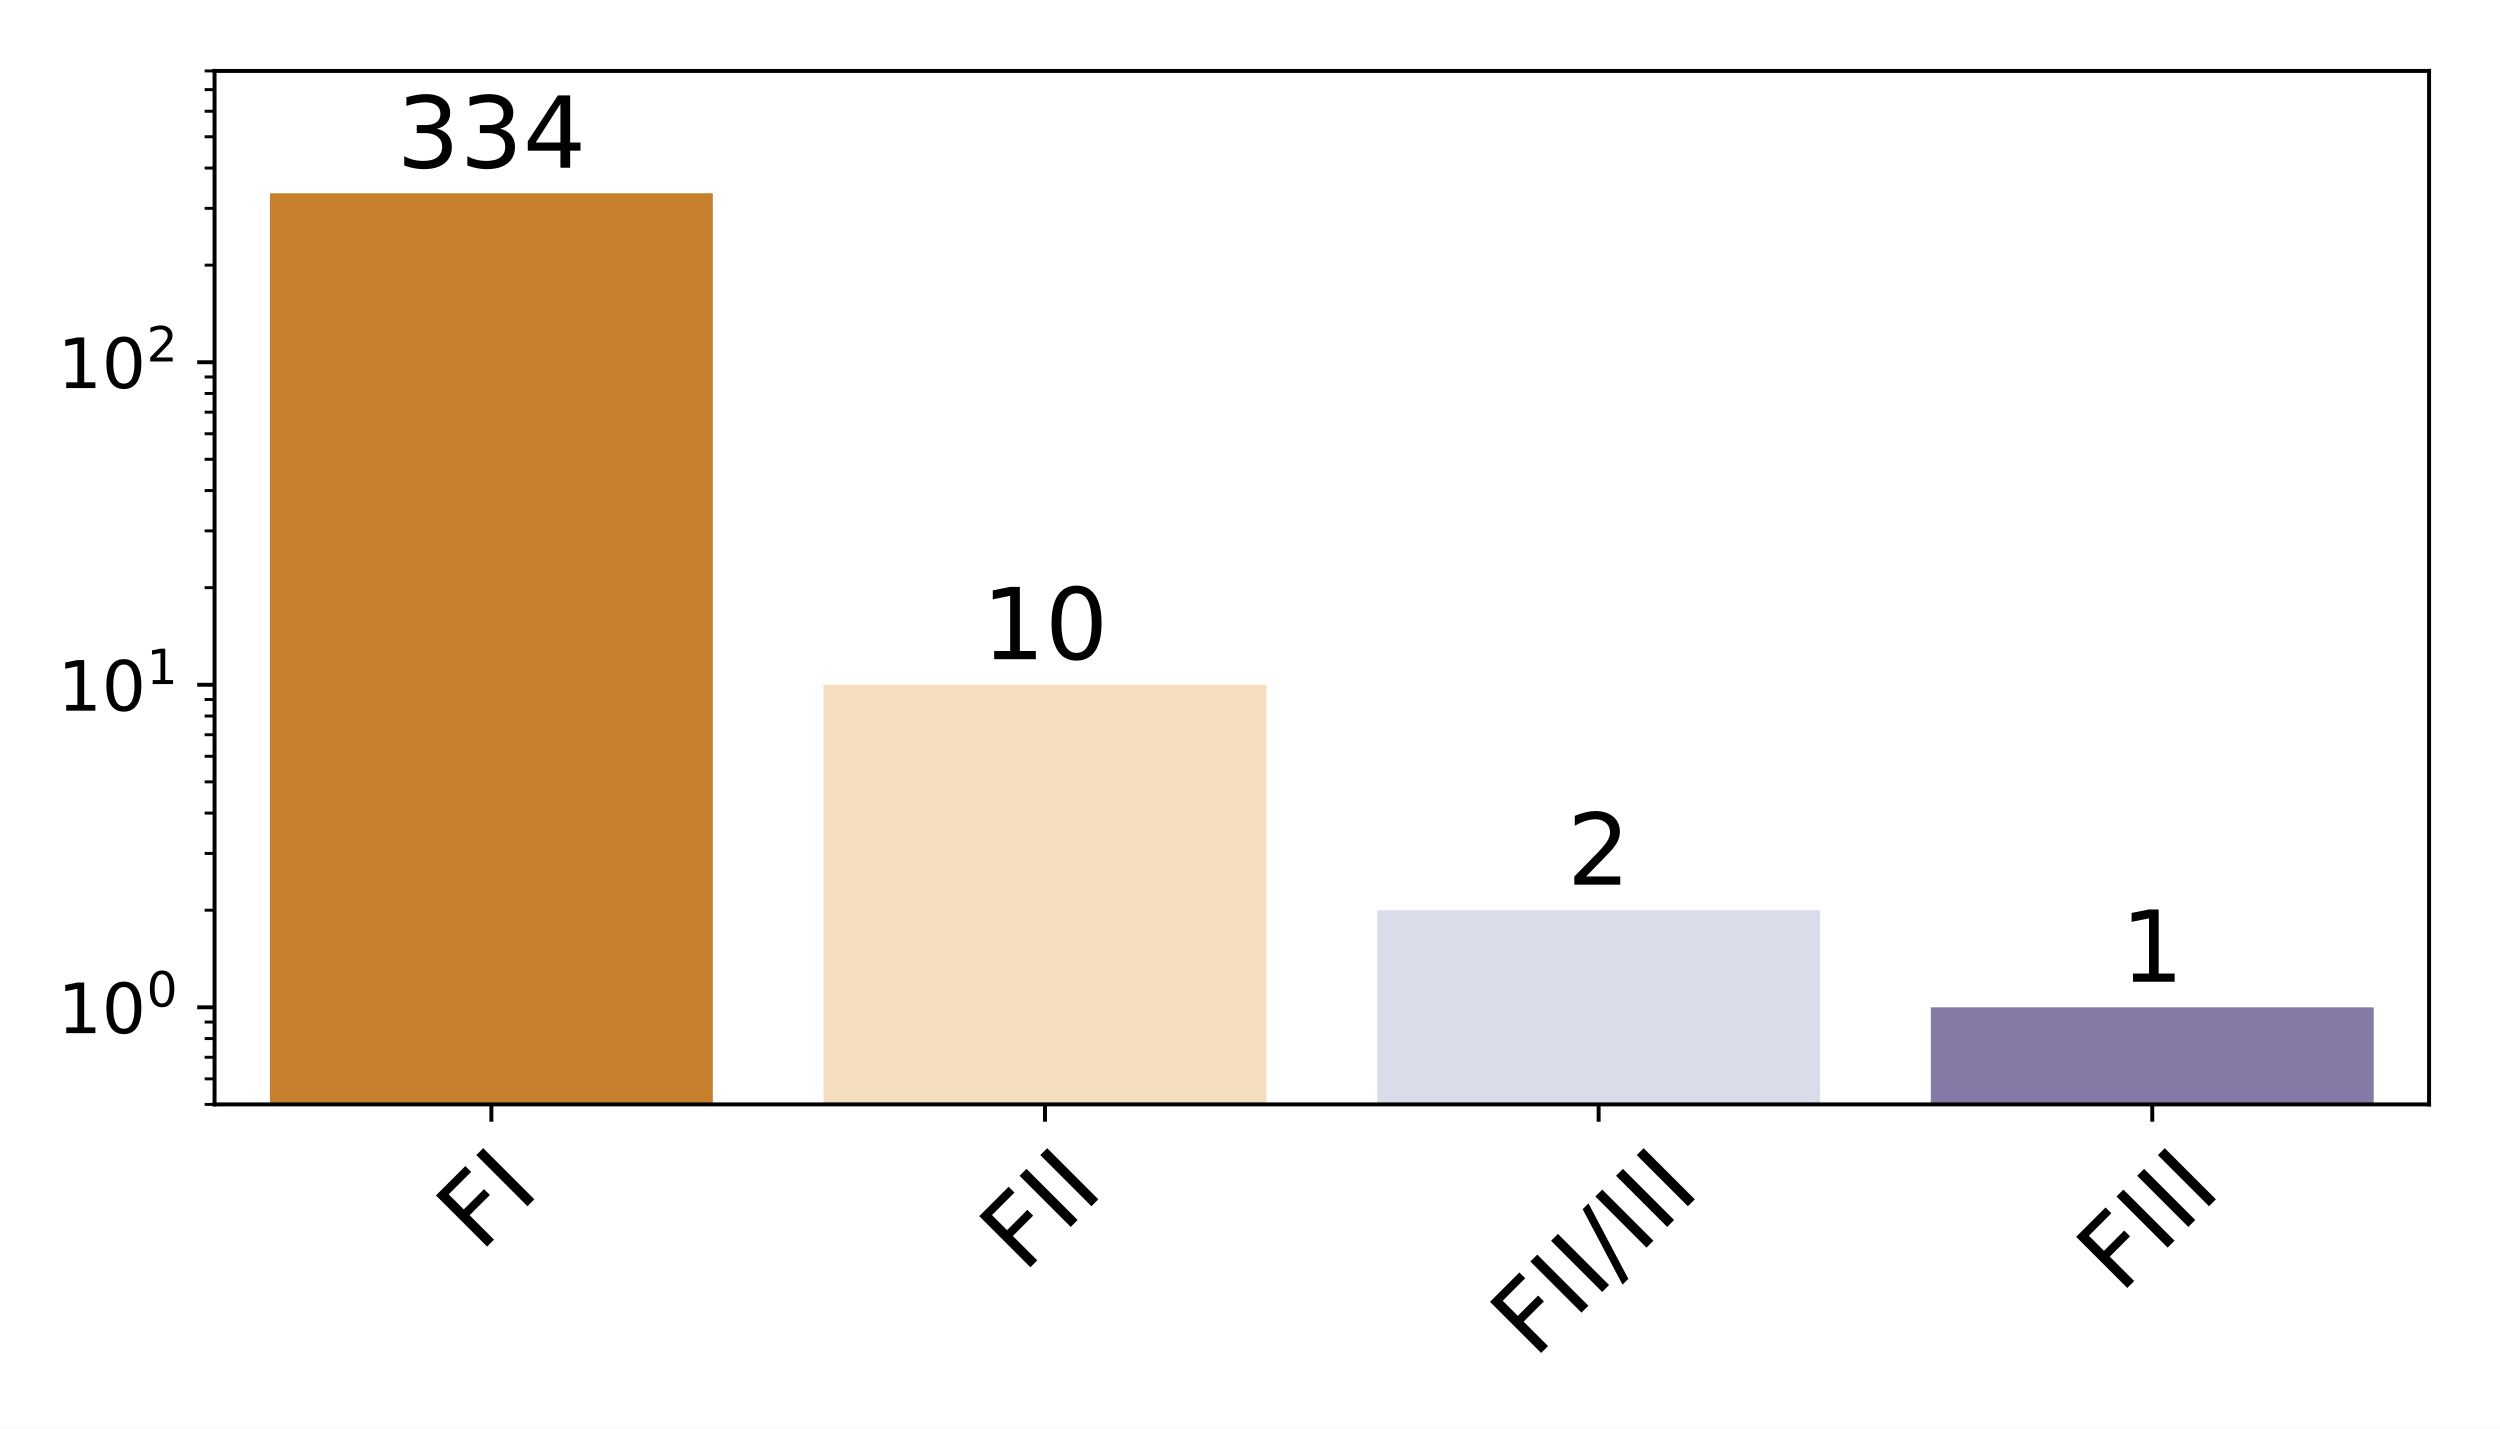
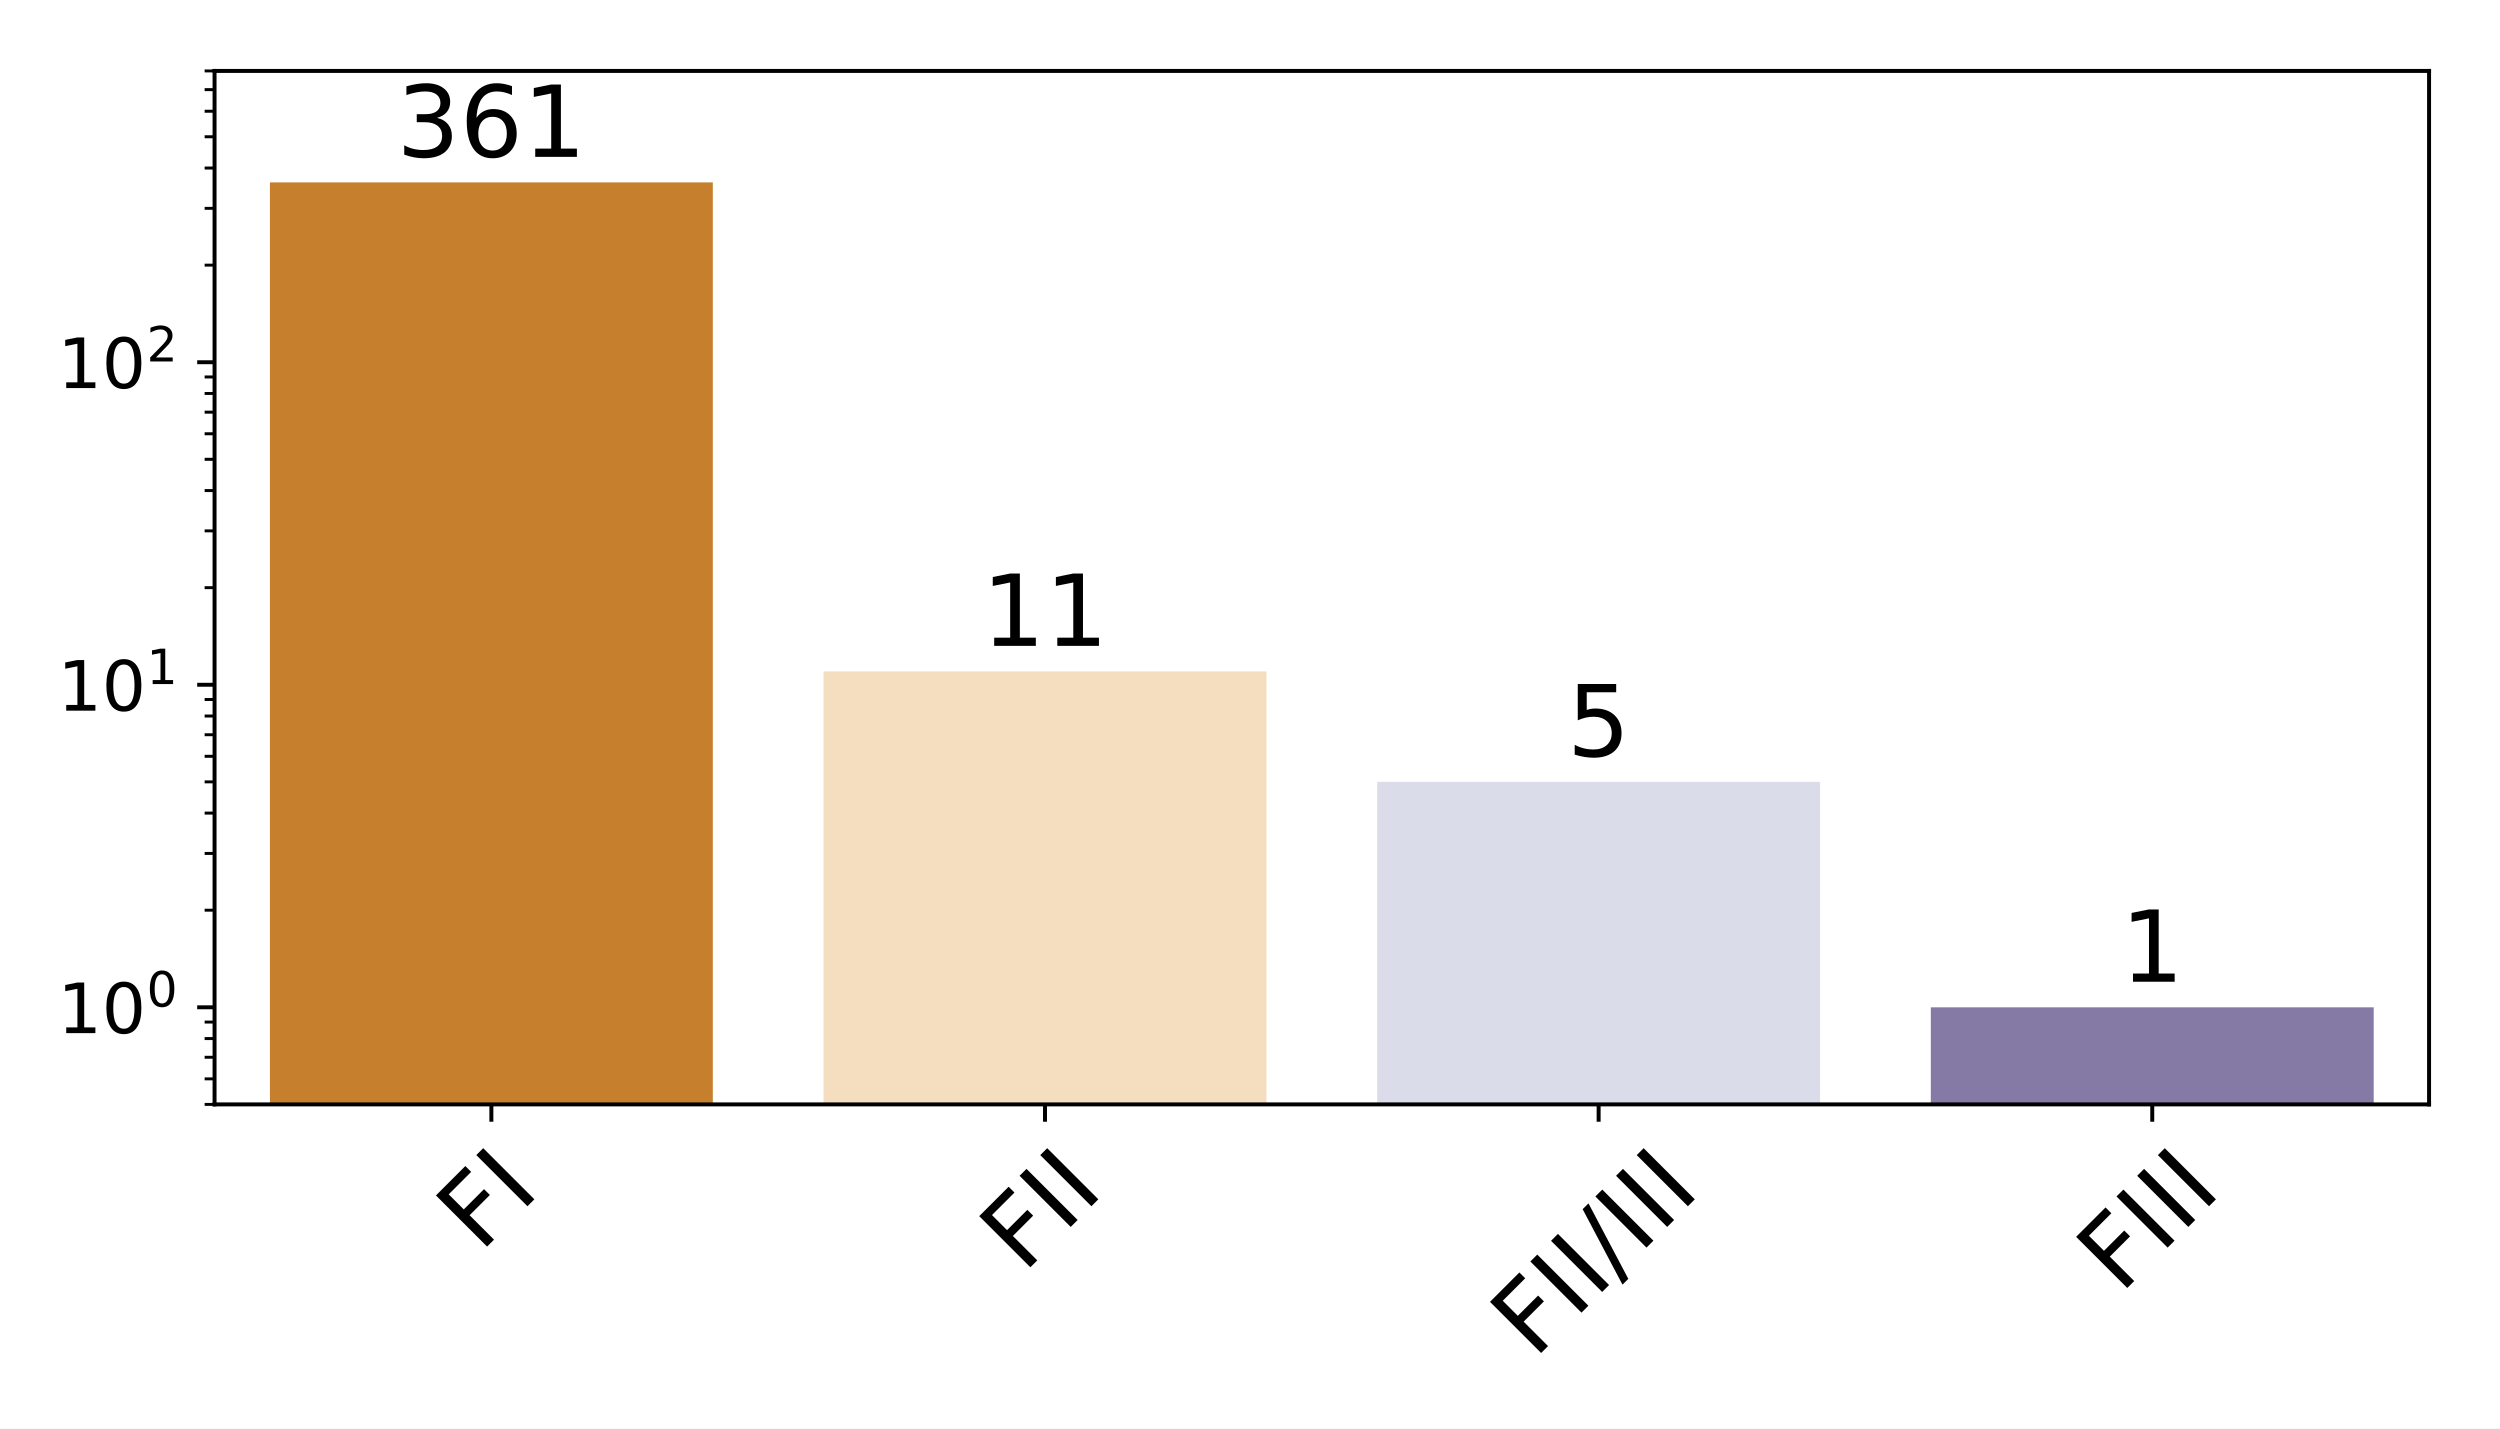
<svg xmlns="http://www.w3.org/2000/svg" xmlns:xlink="http://www.w3.org/1999/xlink" height="288pt" version="1.1" viewBox="0 0 504 288" width="504pt">
  <defs>
    <style type="text/css">
*{stroke-linecap:butt;stroke-linejoin:round;}
  </style>
  </defs>
  <g id="figure_1">
    <g id="patch_1">
      <path d="M 0 288  L 504 288  L 504 0  L 0 0  z " style="fill:#ffffff;" />
    </g>
    <g id="axes_1">
      <g id="patch_2">
        <path d="M 43.254 222.647  L 489.7 222.647  L 489.7 14.3  L 43.254 14.3  z " style="fill:#ffffff;" />
      </g>
      <g id="patch_3">
-         <path clip-path="url(#p2a6063ae5f)" d="M 54.416 65227.813  L 143.705 65227.813  L 143.705 38.967  L 54.416 38.967  z " style="fill:#c6802d;" />
+         <path clip-path="url(#pc5a020a2e4)" d="M 54.416 65227.813  L 143.705 65227.813  L 143.705 36.771  L 54.416 36.771  z " style="fill:#c6802d;" />
      </g>
      <g id="patch_4">
-         <path clip-path="url(#p2a6063ae5f)" d="M 166.027 65227.813  L 255.316 65227.813  L 255.316 138.048  L 166.027 138.048  z " style="fill:#f5debf;" />
+         <path clip-path="url(#pc5a020a2e4)" d="M 166.027 65227.813  L 255.316 65227.813  L 255.316 135.356  L 166.027 135.356  z " style="fill:#f5debf;" />
      </g>
      <g id="patch_5">
-         <path clip-path="url(#p2a6063ae5f)" d="M 277.638 65227.813  L 366.927 65227.813  L 366.927 183.498  L 277.638 183.498  z " style="fill:#dadce9;" />
+         <path clip-path="url(#pc5a020a2e4)" d="M 277.638 65227.813  L 366.927 65227.813  L 366.927 157.622  L 277.638 157.622  z " style="fill:#dadce9;" />
      </g>
      <g id="patch_6">
-         <path clip-path="url(#p2a6063ae5f)" d="M 389.25 65227.813  L 478.539 65227.813  L 478.539 203.073  L 389.25 203.073  z " style="fill:#847aa5;" />
+         <path clip-path="url(#pc5a020a2e4)" d="M 389.25 65227.813  L 478.539 65227.813  L 478.539 203.073  L 389.25 203.073  z " style="fill:#847aa5;" />
      </g>
      <g id="matplotlib.axis_1">
        <g id="xtick_1">
          <g id="line2d_1">
            <defs>
-               <path d="M 0 0  L 0 3.5  " id="m73da3da9d6" style="stroke:#000000;stroke-width:0.8;" />
-             </defs>
-             <g>
-               <use style="stroke:#000000;stroke-width:0.8;" x="99.06" xlink:href="#m73da3da9d6" y="222.647" />
+               <path d="M 0 0  L 0 3.5  " id="m597fa214c2" style="stroke:#000000;stroke-width:0.8;" />
+             </defs>
+             <g>
+               <use style="stroke:#000000;stroke-width:0.8;" x="99.06" xlink:href="#m597fa214c2" y="222.647" />
            </g>
          </g>
          <g id="text_1">
            <defs>
-               <path d="M 9.812 72.906  L 51.703 72.906  L 51.703 64.594  L 19.672 64.594  L 19.672 43.109  L 48.578 43.109  L 48.578 34.812  L 19.672 34.812  L 19.672 0  L 9.812 0  z " id="DejaVuSans-46" />
-               <path d="M 9.812 72.906  L 19.672 72.906  L 19.672 0  L 9.812 0  z " id="DejaVuSans-49" />
+               <path d="M 9.812 72.906  L 51.703 72.906  L 51.703 64.594  L 19.672 64.594  L 19.672 43.109  L 48.578 43.109  L 48.578 34.812  L 19.672 34.812  L 19.672 0  L 9.812 0  z " id="DejaVuSans-70" />
+               <path d="M 9.812 72.906  L 19.672 72.906  L 19.672 0  L 9.812 0  z " id="DejaVuSans-73" />
            </defs>
            <g transform="translate(96.80956 252.6987)rotate(-45)scale(0.2 -0.2)">
-               <use xlink:href="#DejaVuSans-46" />
-               <use x="57.52" xlink:href="#DejaVuSans-49" />
+               <use xlink:href="#DejaVuSans-70" />
+               <use x="57.52" xlink:href="#DejaVuSans-73" />
            </g>
          </g>
        </g>
        <g id="xtick_2">
          <g id="line2d_2">
            <g>
-               <use style="stroke:#000000;stroke-width:0.8;" x="210.672" xlink:href="#m73da3da9d6" y="222.647" />
+               <use style="stroke:#000000;stroke-width:0.8;" x="210.672" xlink:href="#m597fa214c2" y="222.647" />
            </g>
          </g>
          <g id="text_2">
            <g transform="translate(206.335 256.8707)rotate(-45)scale(0.2 -0.2)">
-               <use xlink:href="#DejaVuSans-46" />
-               <use x="57.52" xlink:href="#DejaVuSans-49" />
-               <use x="87.012" xlink:href="#DejaVuSans-49" />
+               <use xlink:href="#DejaVuSans-70" />
+               <use x="57.52" xlink:href="#DejaVuSans-73" />
+               <use x="87.012" xlink:href="#DejaVuSans-73" />
            </g>
          </g>
        </g>
        <g id="xtick_3">
          <g id="line2d_3">
            <g>
-               <use style="stroke:#000000;stroke-width:0.8;" x="322.283" xlink:href="#m73da3da9d6" y="222.647" />
+               <use style="stroke:#000000;stroke-width:0.8;" x="322.283" xlink:href="#m597fa214c2" y="222.647" />
            </g>
          </g>
          <g id="text_3">
            <defs>
-               <path d="M 25.391 72.906  L 33.688 72.906  L 8.297 -9.281  L 0 -9.281  z " id="DejaVuSans-2f" />
+               <path d="M 25.391 72.906  L 33.688 72.906  L 8.297 -9.281  L 0 -9.281  z " id="DejaVuSans-47" />
            </defs>
            <g transform="translate(309.3064 274.1506)rotate(-45)scale(0.2 -0.2)">
-               <use xlink:href="#DejaVuSans-46" />
-               <use x="57.52" xlink:href="#DejaVuSans-49" />
-               <use x="87.012" xlink:href="#DejaVuSans-49" />
-               <use x="116.504" xlink:href="#DejaVuSans-2f" />
-               <use x="150.195" xlink:href="#DejaVuSans-49" />
-               <use x="179.688" xlink:href="#DejaVuSans-49" />
-               <use x="209.18" xlink:href="#DejaVuSans-49" />
+               <use xlink:href="#DejaVuSans-70" />
+               <use x="57.52" xlink:href="#DejaVuSans-73" />
+               <use x="87.012" xlink:href="#DejaVuSans-73" />
+               <use x="116.504" xlink:href="#DejaVuSans-47" />
+               <use x="150.195" xlink:href="#DejaVuSans-73" />
+               <use x="179.688" xlink:href="#DejaVuSans-73" />
+               <use x="209.18" xlink:href="#DejaVuSans-73" />
            </g>
          </g>
        </g>
        <g id="xtick_4">
          <g id="line2d_4">
            <g>
-               <use style="stroke:#000000;stroke-width:0.8;" x="433.894" xlink:href="#m73da3da9d6" y="222.647" />
+               <use style="stroke:#000000;stroke-width:0.8;" x="433.894" xlink:href="#m597fa214c2" y="222.647" />
            </g>
          </g>
          <g id="text_4">
            <g transform="translate(427.4718 261.0426)rotate(-45)scale(0.2 -0.2)">
-               <use xlink:href="#DejaVuSans-46" />
-               <use x="57.52" xlink:href="#DejaVuSans-49" />
-               <use x="87.012" xlink:href="#DejaVuSans-49" />
-               <use x="116.504" xlink:href="#DejaVuSans-49" />
+               <use xlink:href="#DejaVuSans-70" />
+               <use x="57.52" xlink:href="#DejaVuSans-73" />
+               <use x="87.012" xlink:href="#DejaVuSans-73" />
+               <use x="116.504" xlink:href="#DejaVuSans-73" />
            </g>
          </g>
        </g>
      </g>
      <g id="matplotlib.axis_2">
        <g id="ytick_1">
          <g id="line2d_5">
            <defs>
-               <path d="M 0 0  L -3.5 0  " id="mdaaa76d8e5" style="stroke:#000000;stroke-width:0.8;" />
-             </defs>
-             <g>
-               <use style="stroke:#000000;stroke-width:0.8;" x="43.254" xlink:href="#mdaaa76d8e5" y="203.073" />
+               <path d="M 0 0  L -3.5 0  " id="ma6b3f10455" style="stroke:#000000;stroke-width:0.8;" />
+             </defs>
+             <g>
+               <use style="stroke:#000000;stroke-width:0.8;" x="43.254" xlink:href="#ma6b3f10455" y="203.073" />
            </g>
          </g>
          <g id="text_5">
            <defs>
-               <path d="M 12.406 8.297  L 28.516 8.297  L 28.516 63.922  L 10.984 60.406  L 10.984 69.391  L 28.422 72.906  L 38.281 72.906  L 38.281 8.297  L 54.391 8.297  L 54.391 0  L 12.406 0  z " id="DejaVuSans-31" />
-               <path d="M 31.781 66.406  Q 24.172 66.406 20.328 58.906  Q 16.5 51.422 16.5 36.375  Q 16.5 21.391 20.328 13.891  Q 24.172 6.391 31.781 6.391  Q 39.453 6.391 43.281 13.891  Q 47.125 21.391 47.125 36.375  Q 47.125 51.422 43.281 58.906  Q 39.453 66.406 31.781 66.406  z M 31.781 74.219  Q 44.047 74.219 50.516 64.516  Q 56.984 54.828 56.984 36.375  Q 56.984 17.969 50.516 8.266  Q 44.047 -1.422 31.781 -1.422  Q 19.531 -1.422 13.062 8.266  Q 6.594 17.969 6.594 36.375  Q 6.594 54.828 13.062 64.516  Q 19.531 74.219 31.781 74.219  z " id="DejaVuSans-30" />
+               <path d="M 12.406 8.297  L 28.516 8.297  L 28.516 63.922  L 10.984 60.406  L 10.984 69.391  L 28.422 72.906  L 38.281 72.906  L 38.281 8.297  L 54.391 8.297  L 54.391 0  L 12.406 0  z " id="DejaVuSans-49" />
+               <path d="M 31.781 66.406  Q 24.172 66.406 20.328 58.906  Q 16.5 51.422 16.5 36.375  Q 16.5 21.391 20.328 13.891  Q 24.172 6.391 31.781 6.391  Q 39.453 6.391 43.281 13.891  Q 47.125 21.391 47.125 36.375  Q 47.125 51.422 43.281 58.906  Q 39.453 66.406 31.781 66.406  z M 31.781 74.219  Q 44.047 74.219 50.516 64.516  Q 56.984 54.828 56.984 36.375  Q 56.984 17.969 50.516 8.266  Q 44.047 -1.422 31.781 -1.422  Q 19.531 -1.422 13.062 8.266  Q 6.594 17.969 6.594 36.375  Q 6.594 54.828 13.062 64.516  Q 19.531 74.219 31.781 74.219  z " id="DejaVuSans-48" />
            </defs>
            <g transform="translate(11.61445 208.3916)scale(0.14 -0.14)">
-               <use transform="translate(0 0.765625)" xlink:href="#DejaVuSans-31" />
-               <use transform="translate(63.62305 0.765625)" xlink:href="#DejaVuSans-30" />
-               <use transform="translate(128.2031 39.04688)scale(0.7)" xlink:href="#DejaVuSans-30" />
+               <use transform="translate(0 0.765625)" xlink:href="#DejaVuSans-49" />
+               <use transform="translate(63.62305 0.765625)" xlink:href="#DejaVuSans-48" />
+               <use transform="translate(128.2031 39.04688)scale(0.7)" xlink:href="#DejaVuSans-48" />
            </g>
          </g>
        </g>
        <g id="ytick_2">
          <g id="line2d_6">
            <g>
-               <use style="stroke:#000000;stroke-width:0.8;" x="43.254" xlink:href="#mdaaa76d8e5" y="138.048" />
+               <use style="stroke:#000000;stroke-width:0.8;" x="43.254" xlink:href="#ma6b3f10455" y="138.048" />
            </g>
          </g>
          <g id="text_6">
            <g transform="translate(11.61445 143.3668)scale(0.14 -0.14)">
-               <use transform="translate(0 0.684375)" xlink:href="#DejaVuSans-31" />
-               <use transform="translate(63.62305 0.684375)" xlink:href="#DejaVuSans-30" />
-               <use transform="translate(128.2031 38.96563)scale(0.7)" xlink:href="#DejaVuSans-31" />
+               <use transform="translate(0 0.684375)" xlink:href="#DejaVuSans-49" />
+               <use transform="translate(63.62305 0.684375)" xlink:href="#DejaVuSans-48" />
+               <use transform="translate(128.2031 38.96563)scale(0.7)" xlink:href="#DejaVuSans-49" />
            </g>
          </g>
        </g>
        <g id="ytick_3">
          <g id="line2d_7">
            <g>
-               <use style="stroke:#000000;stroke-width:0.8;" x="43.254" xlink:href="#mdaaa76d8e5" y="73.023" />
+               <use style="stroke:#000000;stroke-width:0.8;" x="43.254" xlink:href="#ma6b3f10455" y="73.023" />
            </g>
          </g>
          <g id="text_7">
            <defs>
-               <path d="M 19.188 8.297  L 53.609 8.297  L 53.609 0  L 7.328 0  L 7.328 8.297  Q 12.938 14.109 22.625 23.891  Q 32.328 33.688 34.812 36.531  Q 39.547 41.844 41.422 45.531  Q 43.312 49.219 43.312 52.781  Q 43.312 58.594 39.234 62.25  Q 35.156 65.922 28.609 65.922  Q 23.969 65.922 18.812 64.312  Q 13.672 62.703 7.812 59.422  L 7.812 69.391  Q 13.766 71.781 18.938 73  Q 24.125 74.219 28.422 74.219  Q 39.75 74.219 46.484 68.547  Q 53.219 62.891 53.219 53.422  Q 53.219 48.922 51.531 44.891  Q 49.859 40.875 45.406 35.406  Q 44.188 33.984 37.641 27.219  Q 31.109 20.453 19.188 8.297  z " id="DejaVuSans-32" />
+               <path d="M 19.188 8.297  L 53.609 8.297  L 53.609 0  L 7.328 0  L 7.328 8.297  Q 12.938 14.109 22.625 23.891  Q 32.328 33.688 34.812 36.531  Q 39.547 41.844 41.422 45.531  Q 43.312 49.219 43.312 52.781  Q 43.312 58.594 39.234 62.25  Q 35.156 65.922 28.609 65.922  Q 23.969 65.922 18.812 64.312  Q 13.672 62.703 7.812 59.422  L 7.812 69.391  Q 13.766 71.781 18.938 73  Q 24.125 74.219 28.422 74.219  Q 39.75 74.219 46.484 68.547  Q 53.219 62.891 53.219 53.422  Q 53.219 48.922 51.531 44.891  Q 49.859 40.875 45.406 35.406  Q 44.188 33.984 37.641 27.219  Q 31.109 20.453 19.188 8.297  z " id="DejaVuSans-50" />
            </defs>
            <g transform="translate(11.61445 78.3421)scale(0.14 -0.14)">
-               <use transform="translate(0 0.765625)" xlink:href="#DejaVuSans-31" />
-               <use transform="translate(63.62305 0.765625)" xlink:href="#DejaVuSans-30" />
-               <use transform="translate(128.2031 39.04688)scale(0.7)" xlink:href="#DejaVuSans-32" />
+               <use transform="translate(0 0.765625)" xlink:href="#DejaVuSans-49" />
+               <use transform="translate(63.62305 0.765625)" xlink:href="#DejaVuSans-48" />
+               <use transform="translate(128.2031 39.04688)scale(0.7)" xlink:href="#DejaVuSans-50" />
            </g>
          </g>
        </g>
        <g id="ytick_4">
          <g id="line2d_8">
            <defs>
-               <path d="M 0 0  L -2 0  " id="ma0de5b4b7b" style="stroke:#000000;stroke-width:0.6;" />
-             </defs>
-             <g>
-               <use style="stroke:#000000;stroke-width:0.6;" x="43.254" xlink:href="#ma0de5b4b7b" y="222.647" />
+               <path d="M 0 0  L -2 0  " id="m0e5597fcd0" style="stroke:#000000;stroke-width:0.6;" />
+             </defs>
+             <g>
+               <use style="stroke:#000000;stroke-width:0.6;" x="43.254" xlink:href="#m0e5597fcd0" y="222.647" />
            </g>
          </g>
        </g>
        <g id="ytick_5">
          <g id="line2d_9">
            <g>
-               <use style="stroke:#000000;stroke-width:0.6;" x="43.254" xlink:href="#ma0de5b4b7b" y="217.498" />
+               <use style="stroke:#000000;stroke-width:0.6;" x="43.254" xlink:href="#m0e5597fcd0" y="217.498" />
            </g>
          </g>
        </g>
        <g id="ytick_6">
          <g id="line2d_10">
            <g>
-               <use style="stroke:#000000;stroke-width:0.6;" x="43.254" xlink:href="#ma0de5b4b7b" y="213.145" />
+               <use style="stroke:#000000;stroke-width:0.6;" x="43.254" xlink:href="#m0e5597fcd0" y="213.145" />
            </g>
          </g>
        </g>
        <g id="ytick_7">
          <g id="line2d_11">
            <g>
-               <use style="stroke:#000000;stroke-width:0.6;" x="43.254" xlink:href="#ma0de5b4b7b" y="209.374" />
+               <use style="stroke:#000000;stroke-width:0.6;" x="43.254" xlink:href="#m0e5597fcd0" y="209.374" />
            </g>
          </g>
        </g>
        <g id="ytick_8">
          <g id="line2d_12">
            <g>
-               <use style="stroke:#000000;stroke-width:0.6;" x="43.254" xlink:href="#ma0de5b4b7b" y="206.048" />
+               <use style="stroke:#000000;stroke-width:0.6;" x="43.254" xlink:href="#m0e5597fcd0" y="206.048" />
            </g>
          </g>
        </g>
        <g id="ytick_9">
          <g id="line2d_13">
            <g>
-               <use style="stroke:#000000;stroke-width:0.6;" x="43.254" xlink:href="#ma0de5b4b7b" y="183.498" />
+               <use style="stroke:#000000;stroke-width:0.6;" x="43.254" xlink:href="#m0e5597fcd0" y="183.498" />
            </g>
          </g>
        </g>
        <g id="ytick_10">
          <g id="line2d_14">
            <g>
-               <use style="stroke:#000000;stroke-width:0.6;" x="43.254" xlink:href="#ma0de5b4b7b" y="172.048" />
+               <use style="stroke:#000000;stroke-width:0.6;" x="43.254" xlink:href="#m0e5597fcd0" y="172.048" />
            </g>
          </g>
        </g>
        <g id="ytick_11">
          <g id="line2d_15">
            <g>
-               <use style="stroke:#000000;stroke-width:0.6;" x="43.254" xlink:href="#ma0de5b4b7b" y="163.924" />
+               <use style="stroke:#000000;stroke-width:0.6;" x="43.254" xlink:href="#m0e5597fcd0" y="163.924" />
            </g>
          </g>
        </g>
        <g id="ytick_12">
          <g id="line2d_16">
            <g>
-               <use style="stroke:#000000;stroke-width:0.6;" x="43.254" xlink:href="#ma0de5b4b7b" y="157.622" />
+               <use style="stroke:#000000;stroke-width:0.6;" x="43.254" xlink:href="#m0e5597fcd0" y="157.622" />
            </g>
          </g>
        </g>
        <g id="ytick_13">
          <g id="line2d_17">
            <g>
-               <use style="stroke:#000000;stroke-width:0.6;" x="43.254" xlink:href="#ma0de5b4b7b" y="152.474" />
+               <use style="stroke:#000000;stroke-width:0.6;" x="43.254" xlink:href="#m0e5597fcd0" y="152.474" />
            </g>
          </g>
        </g>
        <g id="ytick_14">
          <g id="line2d_18">
            <g>
-               <use style="stroke:#000000;stroke-width:0.6;" x="43.254" xlink:href="#ma0de5b4b7b" y="148.12" />
+               <use style="stroke:#000000;stroke-width:0.6;" x="43.254" xlink:href="#m0e5597fcd0" y="148.12" />
            </g>
          </g>
        </g>
        <g id="ytick_15">
          <g id="line2d_19">
            <g>
-               <use style="stroke:#000000;stroke-width:0.6;" x="43.254" xlink:href="#ma0de5b4b7b" y="144.349" />
+               <use style="stroke:#000000;stroke-width:0.6;" x="43.254" xlink:href="#m0e5597fcd0" y="144.349" />
            </g>
          </g>
        </g>
        <g id="ytick_16">
          <g id="line2d_20">
            <g>
-               <use style="stroke:#000000;stroke-width:0.6;" x="43.254" xlink:href="#ma0de5b4b7b" y="141.023" />
+               <use style="stroke:#000000;stroke-width:0.6;" x="43.254" xlink:href="#m0e5597fcd0" y="141.023" />
            </g>
          </g>
        </g>
        <g id="ytick_17">
          <g id="line2d_21">
            <g>
-               <use style="stroke:#000000;stroke-width:0.6;" x="43.254" xlink:href="#ma0de5b4b7b" y="118.474" />
+               <use style="stroke:#000000;stroke-width:0.6;" x="43.254" xlink:href="#m0e5597fcd0" y="118.474" />
            </g>
          </g>
        </g>
        <g id="ytick_18">
          <g id="line2d_22">
            <g>
-               <use style="stroke:#000000;stroke-width:0.6;" x="43.254" xlink:href="#ma0de5b4b7b" y="107.023" />
+               <use style="stroke:#000000;stroke-width:0.6;" x="43.254" xlink:href="#m0e5597fcd0" y="107.023" />
            </g>
          </g>
        </g>
        <g id="ytick_19">
          <g id="line2d_23">
            <g>
-               <use style="stroke:#000000;stroke-width:0.6;" x="43.254" xlink:href="#ma0de5b4b7b" y="98.899" />
+               <use style="stroke:#000000;stroke-width:0.6;" x="43.254" xlink:href="#m0e5597fcd0" y="98.899" />
            </g>
          </g>
        </g>
        <g id="ytick_20">
          <g id="line2d_24">
            <g>
-               <use style="stroke:#000000;stroke-width:0.6;" x="43.254" xlink:href="#ma0de5b4b7b" y="92.598" />
+               <use style="stroke:#000000;stroke-width:0.6;" x="43.254" xlink:href="#m0e5597fcd0" y="92.598" />
            </g>
          </g>
        </g>
        <g id="ytick_21">
          <g id="line2d_25">
            <g>
-               <use style="stroke:#000000;stroke-width:0.6;" x="43.254" xlink:href="#ma0de5b4b7b" y="87.449" />
+               <use style="stroke:#000000;stroke-width:0.6;" x="43.254" xlink:href="#m0e5597fcd0" y="87.449" />
            </g>
          </g>
        </g>
        <g id="ytick_22">
          <g id="line2d_26">
            <g>
-               <use style="stroke:#000000;stroke-width:0.6;" x="43.254" xlink:href="#ma0de5b4b7b" y="83.096" />
+               <use style="stroke:#000000;stroke-width:0.6;" x="43.254" xlink:href="#m0e5597fcd0" y="83.096" />
            </g>
          </g>
        </g>
        <g id="ytick_23">
          <g id="line2d_27">
            <g>
-               <use style="stroke:#000000;stroke-width:0.6;" x="43.254" xlink:href="#ma0de5b4b7b" y="79.325" />
+               <use style="stroke:#000000;stroke-width:0.6;" x="43.254" xlink:href="#m0e5597fcd0" y="79.325" />
            </g>
          </g>
        </g>
        <g id="ytick_24">
          <g id="line2d_28">
            <g>
-               <use style="stroke:#000000;stroke-width:0.6;" x="43.254" xlink:href="#ma0de5b4b7b" y="75.999" />
+               <use style="stroke:#000000;stroke-width:0.6;" x="43.254" xlink:href="#m0e5597fcd0" y="75.999" />
            </g>
          </g>
        </g>
        <g id="ytick_25">
          <g id="line2d_29">
            <g>
-               <use style="stroke:#000000;stroke-width:0.6;" x="43.254" xlink:href="#ma0de5b4b7b" y="53.449" />
+               <use style="stroke:#000000;stroke-width:0.6;" x="43.254" xlink:href="#m0e5597fcd0" y="53.449" />
            </g>
          </g>
        </g>
        <g id="ytick_26">
          <g id="line2d_30">
            <g>
-               <use style="stroke:#000000;stroke-width:0.6;" x="43.254" xlink:href="#ma0de5b4b7b" y="41.999" />
+               <use style="stroke:#000000;stroke-width:0.6;" x="43.254" xlink:href="#m0e5597fcd0" y="41.999" />
            </g>
          </g>
        </g>
        <g id="ytick_27">
          <g id="line2d_31">
            <g>
-               <use style="stroke:#000000;stroke-width:0.6;" x="43.254" xlink:href="#ma0de5b4b7b" y="33.874" />
+               <use style="stroke:#000000;stroke-width:0.6;" x="43.254" xlink:href="#m0e5597fcd0" y="33.874" />
            </g>
          </g>
        </g>
        <g id="ytick_28">
          <g id="line2d_32">
            <g>
-               <use style="stroke:#000000;stroke-width:0.6;" x="43.254" xlink:href="#ma0de5b4b7b" y="27.573" />
+               <use style="stroke:#000000;stroke-width:0.6;" x="43.254" xlink:href="#m0e5597fcd0" y="27.573" />
            </g>
          </g>
        </g>
        <g id="ytick_29">
          <g id="line2d_33">
            <g>
-               <use style="stroke:#000000;stroke-width:0.6;" x="43.254" xlink:href="#ma0de5b4b7b" y="22.424" />
+               <use style="stroke:#000000;stroke-width:0.6;" x="43.254" xlink:href="#m0e5597fcd0" y="22.424" />
            </g>
          </g>
        </g>
        <g id="ytick_30">
          <g id="line2d_34">
            <g>
-               <use style="stroke:#000000;stroke-width:0.6;" x="43.254" xlink:href="#ma0de5b4b7b" y="18.071" />
+               <use style="stroke:#000000;stroke-width:0.6;" x="43.254" xlink:href="#m0e5597fcd0" y="18.071" />
            </g>
          </g>
        </g>
        <g id="ytick_31">
          <g id="line2d_35">
            <g>
-               <use style="stroke:#000000;stroke-width:0.6;" x="43.254" xlink:href="#ma0de5b4b7b" y="14.3" />
+               <use style="stroke:#000000;stroke-width:0.6;" x="43.254" xlink:href="#m0e5597fcd0" y="14.3" />
            </g>
          </g>
        </g>
      </g>
      <g id="line2d_36">
-         <path clip-path="url(#p2a6063ae5f)" d="M 0 0  " style="fill:none;stroke:#424242;stroke-linecap:square;stroke-width:2.7;" />
+         <path clip-path="url(#pc5a020a2e4)" d="M 0 0  " style="fill:none;stroke:#424242;stroke-linecap:square;stroke-width:2.7;" />
      </g>
      <g id="line2d_37">
-         <path clip-path="url(#p2a6063ae5f)" d="M 0 0  " style="fill:none;stroke:#424242;stroke-linecap:square;stroke-width:2.7;" />
+         <path clip-path="url(#pc5a020a2e4)" d="M 0 0  " style="fill:none;stroke:#424242;stroke-linecap:square;stroke-width:2.7;" />
      </g>
      <g id="line2d_38">
-         <path clip-path="url(#p2a6063ae5f)" d="M 0 0  " style="fill:none;stroke:#424242;stroke-linecap:square;stroke-width:2.7;" />
+         <path clip-path="url(#pc5a020a2e4)" d="M 0 0  " style="fill:none;stroke:#424242;stroke-linecap:square;stroke-width:2.7;" />
      </g>
      <g id="line2d_39">
-         <path clip-path="url(#p2a6063ae5f)" d="M 0 0  " style="fill:none;stroke:#424242;stroke-linecap:square;stroke-width:2.7;" />
+         <path clip-path="url(#pc5a020a2e4)" d="M 0 0  " style="fill:none;stroke:#424242;stroke-linecap:square;stroke-width:2.7;" />
      </g>
      <g id="patch_7">
        <path d="M 43.254 222.647  L 43.254 14.3  " style="fill:none;stroke:#000000;stroke-linecap:square;stroke-linejoin:miter;stroke-width:0.8;" />
      </g>
      <g id="patch_8">
        <path d="M 489.7 222.647  L 489.7 14.3  " style="fill:none;stroke:#000000;stroke-linecap:square;stroke-linejoin:miter;stroke-width:0.8;" />
      </g>
      <g id="patch_9">
        <path d="M 43.254 222.647  L 489.7 222.647  " style="fill:none;stroke:#000000;stroke-linecap:square;stroke-linejoin:miter;stroke-width:0.8;" />
      </g>
      <g id="patch_10">
        <path d="M 43.254 14.3  L 489.7 14.3  " style="fill:none;stroke:#000000;stroke-linecap:square;stroke-linejoin:miter;stroke-width:0.8;" />
      </g>
      <g id="text_8">
        <defs>
-           <path d="M 40.578 39.312  Q 47.656 37.797 51.625 33  Q 55.609 28.219 55.609 21.188  Q 55.609 10.406 48.188 4.484  Q 40.766 -1.422 27.094 -1.422  Q 22.516 -1.422 17.656 -0.516  Q 12.797 0.391 7.625 2.203  L 7.625 11.719  Q 11.719 9.328 16.594 8.109  Q 21.484 6.891 26.812 6.891  Q 36.078 6.891 40.938 10.547  Q 45.797 14.203 45.797 21.188  Q 45.797 27.641 41.281 31.266  Q 36.766 34.906 28.719 34.906  L 20.219 34.906  L 20.219 43.016  L 29.109 43.016  Q 36.375 43.016 40.234 45.922  Q 44.094 48.828 44.094 54.297  Q 44.094 59.906 40.109 62.906  Q 36.141 65.922 28.719 65.922  Q 24.656 65.922 20.016 65.031  Q 15.375 64.156 9.812 62.312  L 9.812 71.094  Q 15.438 72.656 20.344 73.438  Q 25.25 74.219 29.594 74.219  Q 40.828 74.219 47.359 69.109  Q 53.906 64.016 53.906 55.328  Q 53.906 49.266 50.438 45.094  Q 46.969 40.922 40.578 39.312  z " id="DejaVuSans-33" />
-           <path d="M 37.797 64.312  L 12.891 25.391  L 37.797 25.391  z M 35.203 72.906  L 47.609 72.906  L 47.609 25.391  L 58.016 25.391  L 58.016 17.188  L 47.609 17.188  L 47.609 0  L 37.797 0  L 37.797 17.188  L 4.891 17.188  L 4.891 26.703  z " id="DejaVuSans-34" />
+           <path d="M 40.578 39.312  Q 47.656 37.797 51.625 33  Q 55.609 28.219 55.609 21.188  Q 55.609 10.406 48.188 4.484  Q 40.766 -1.422 27.094 -1.422  Q 22.516 -1.422 17.656 -0.516  Q 12.797 0.391 7.625 2.203  L 7.625 11.719  Q 11.719 9.328 16.594 8.109  Q 21.484 6.891 26.812 6.891  Q 36.078 6.891 40.938 10.547  Q 45.797 14.203 45.797 21.188  Q 45.797 27.641 41.281 31.266  Q 36.766 34.906 28.719 34.906  L 20.219 34.906  L 20.219 43.016  L 29.109 43.016  Q 36.375 43.016 40.234 45.922  Q 44.094 48.828 44.094 54.297  Q 44.094 59.906 40.109 62.906  Q 36.141 65.922 28.719 65.922  Q 24.656 65.922 20.016 65.031  Q 15.375 64.156 9.812 62.312  L 9.812 71.094  Q 15.438 72.656 20.344 73.438  Q 25.25 74.219 29.594 74.219  Q 40.828 74.219 47.359 69.109  Q 53.906 64.016 53.906 55.328  Q 53.906 49.266 50.438 45.094  Q 46.969 40.922 40.578 39.312  z " id="DejaVuSans-51" />
+           <path d="M 33.016 40.375  Q 26.375 40.375 22.484 35.828  Q 18.609 31.297 18.609 23.391  Q 18.609 15.531 22.484 10.953  Q 26.375 6.391 33.016 6.391  Q 39.656 6.391 43.531 10.953  Q 47.406 15.531 47.406 23.391  Q 47.406 31.297 43.531 35.828  Q 39.656 40.375 33.016 40.375  z M 52.594 71.297  L 52.594 62.312  Q 48.875 64.062 45.094 64.984  Q 41.312 65.922 37.594 65.922  Q 27.828 65.922 22.672 59.328  Q 17.531 52.734 16.797 39.406  Q 19.672 43.656 24.016 45.922  Q 28.375 48.188 33.594 48.188  Q 44.578 48.188 50.953 41.516  Q 57.328 34.859 57.328 23.391  Q 57.328 12.156 50.688 5.359  Q 44.047 -1.422 33.016 -1.422  Q 20.359 -1.422 13.672 8.266  Q 6.984 17.969 6.984 36.375  Q 6.984 53.656 15.188 63.938  Q 23.391 74.219 37.203 74.219  Q 40.922 74.219 44.703 73.484  Q 48.484 72.75 52.594 71.297  z " id="DejaVuSans-54" />
        </defs>
-         <g transform="translate(79.97265 33.81797)scale(0.2 -0.2)">
-           <use xlink:href="#DejaVuSans-33" />
-           <use x="63.623" xlink:href="#DejaVuSans-33" />
-           <use x="127.246" xlink:href="#DejaVuSans-34" />
+         <g transform="translate(79.97265 31.62269)scale(0.2 -0.2)">
+           <use xlink:href="#DejaVuSans-51" />
+           <use x="63.623" xlink:href="#DejaVuSans-54" />
+           <use x="127.246" xlink:href="#DejaVuSans-49" />
        </g>
      </g>
      <g id="text_9">
-         <g transform="translate(197.9465 132.8992)scale(0.2 -0.2)">
-           <use xlink:href="#DejaVuSans-31" />
-           <use x="63.623" xlink:href="#DejaVuSans-30" />
+         <g transform="translate(197.9465 130.2076)scale(0.2 -0.2)">
+           <use xlink:href="#DejaVuSans-49" />
+           <use x="63.623" xlink:href="#DejaVuSans-49" />
        </g>
      </g>
      <g id="text_10">
-         <g transform="translate(315.9204 178.3495)scale(0.2 -0.2)">
-           <use xlink:href="#DejaVuSans-32" />
+         <defs>
+           <path d="M 10.797 72.906  L 49.516 72.906  L 49.516 64.594  L 19.828 64.594  L 19.828 46.734  Q 21.969 47.469 24.109 47.828  Q 26.266 48.188 28.422 48.188  Q 40.625 48.188 47.75 41.5  Q 54.891 34.812 54.891 23.391  Q 54.891 11.625 47.562 5.094  Q 40.234 -1.422 26.906 -1.422  Q 22.312 -1.422 17.547 -0.641  Q 12.797 0.141 7.719 1.703  L 7.719 11.625  Q 12.109 9.234 16.797 8.062  Q 21.484 6.891 26.703 6.891  Q 35.156 6.891 40.078 11.328  Q 45.016 15.766 45.016 23.391  Q 45.016 31 40.078 35.438  Q 35.156 39.891 26.703 39.891  Q 22.75 39.891 18.812 39.016  Q 14.891 38.141 10.797 36.281  z " id="DejaVuSans-53" />
+         </defs>
+         <g transform="translate(315.9204 152.4736)scale(0.2 -0.2)">
+           <use xlink:href="#DejaVuSans-53" />
        </g>
      </g>
      <g id="text_11">
        <g transform="translate(427.5318 197.9239)scale(0.2 -0.2)">
-           <use xlink:href="#DejaVuSans-31" />
+           <use xlink:href="#DejaVuSans-49" />
        </g>
      </g>
    </g>
  </g>
  <defs>
-     <clipPath id="p2a6063ae5f">
+     <clipPath id="pc5a020a2e4">
      <rect height="208.347" width="446.446" x="43.254" y="14.3" />
    </clipPath>
  </defs>
</svg>
